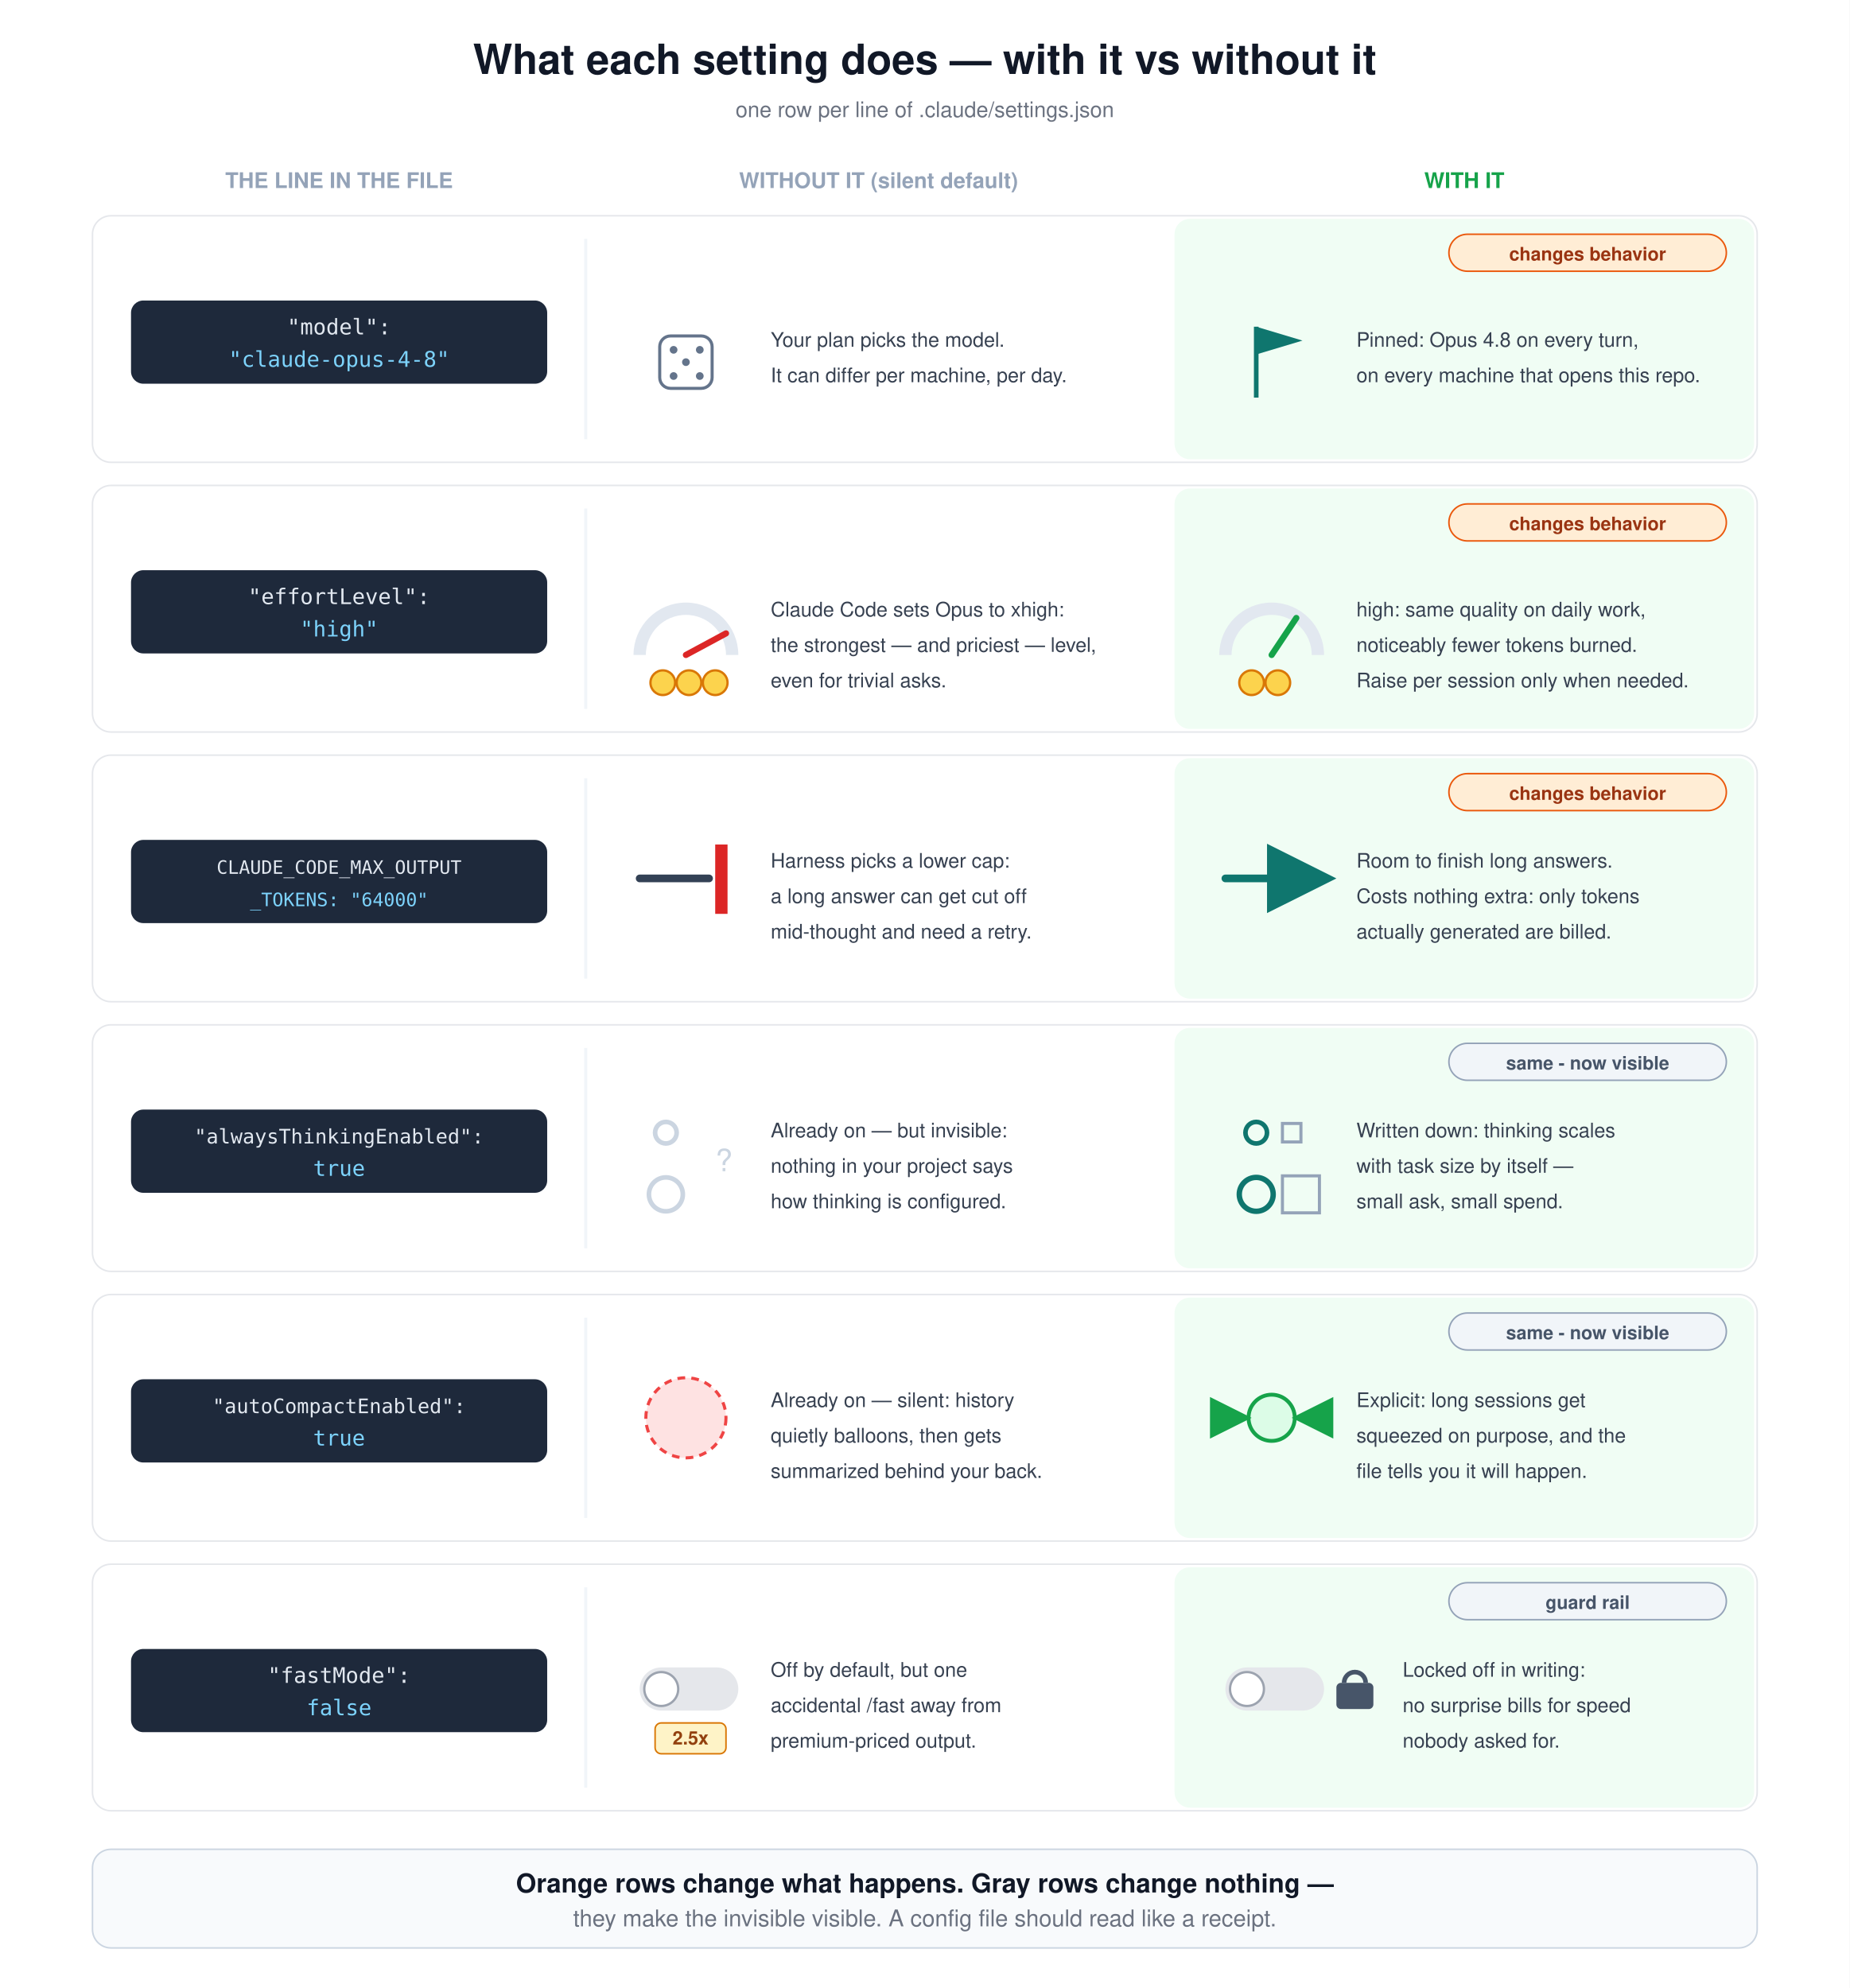
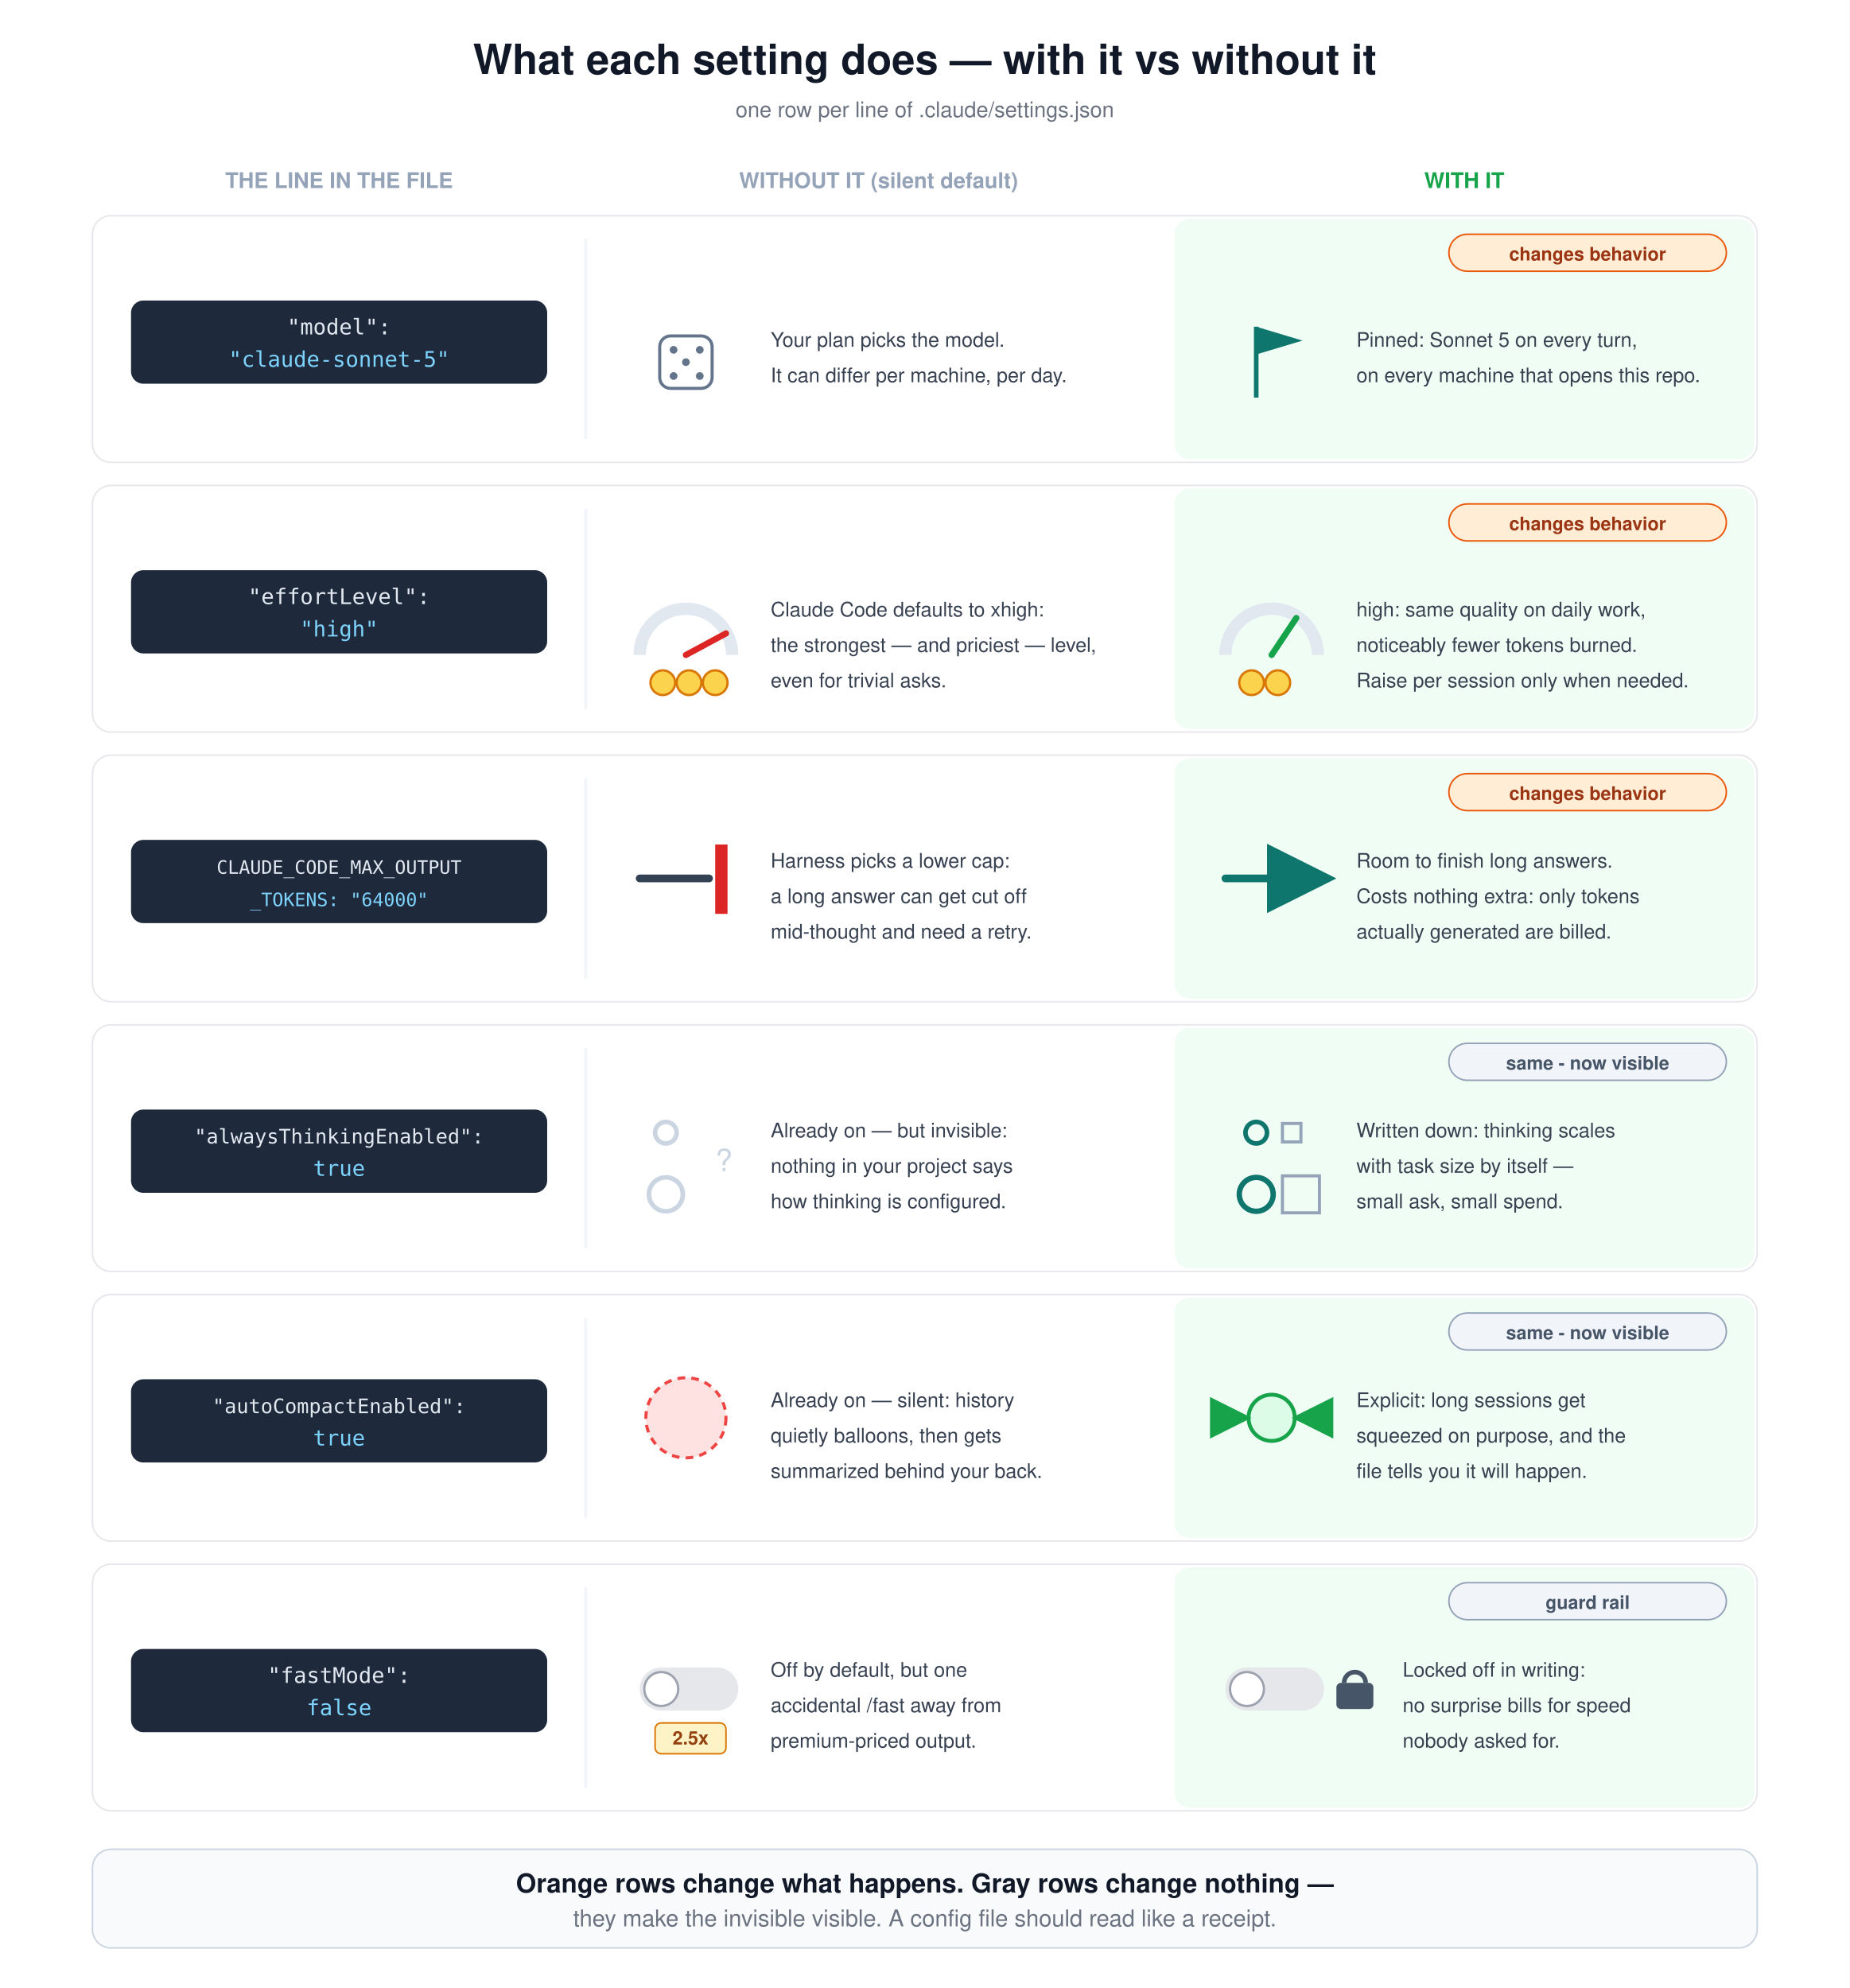
<svg xmlns="http://www.w3.org/2000/svg" viewBox="0 0 1200 1290" font-family="Helvetica, Arial, sans-serif">
  <defs>
    <marker id="arrTeal" markerWidth="9" markerHeight="9" refX="6" refY="4.5" orient="auto">
      <path d="M0,0 L9,4.5 L0,9 z" fill="#0f766e" />
    </marker>
    <marker id="arrGreen" markerWidth="9" markerHeight="9" refX="6" refY="4.5" orient="auto">
      <path d="M0,0 L9,4.5 L0,9 z" fill="#16a34a" />
    </marker>
  </defs>
  <rect width="1200" height="1290" fill="#ffffff" />
  <text x="600" y="48" font-size="27" font-weight="bold" fill="#111827" text-anchor="middle">What each setting does — with it vs without it</text>
  <text x="600" y="76" font-size="14" fill="#6b7280" text-anchor="middle">one row per line of .claude/settings.json</text>
  <text x="220" y="122" font-size="14" font-weight="bold" fill="#94a3b8" text-anchor="middle">THE LINE IN THE FILE</text>
  <text x="570" y="122" font-size="14" font-weight="bold" fill="#94a3b8" text-anchor="middle">WITHOUT IT (silent default)</text>
  <text x="950" y="122" font-size="14" font-weight="bold" fill="#16a34a" text-anchor="middle">WITH IT</text>
  <rect x="60" y="140" width="1080" height="160" rx="12" fill="#ffffff" stroke="#e5e7eb" />
  <rect x="762" y="142" width="376" height="156" rx="10" fill="#f0fdf4" />
  <line x1="380" y1="155" x2="380" y2="285" stroke="#f1f5f9" stroke-width="2" />
  <rect x="940" y="152" width="180" height="24" rx="12" fill="#ffedd5" stroke="#ea580c" />
  <text x="1030" y="169" font-size="12" font-weight="bold" fill="#9a3412" text-anchor="middle">changes behavior</text>
  <rect x="85" y="195" width="270" height="54" rx="8" fill="#1e293b" />
  <text x="220" y="217" font-size="14" font-family="monospace" fill="#e2e8f0" text-anchor="middle">"model":</text>
-   <text x="220" y="238" font-size="14" font-family="monospace" fill="#7dd3fc" text-anchor="middle">"claude-opus-4-8"</text>
+   <text x="220" y="238" font-size="14" font-family="monospace" fill="#7dd3fc" text-anchor="middle">"claude-sonnet-5"</text>
  <rect x="428" y="218" width="34" height="34" rx="7" fill="#ffffff" stroke="#64748b" stroke-width="2" />
  <circle cx="437" cy="227" r="2.5" fill="#64748b" />
  <circle cx="454" cy="227" r="2.5" fill="#64748b" />
  <circle cx="445" cy="235" r="2.5" fill="#64748b" />
  <circle cx="437" cy="244" r="2.5" fill="#64748b" />
  <circle cx="454" cy="244" r="2.5" fill="#64748b" />
  <text x="500" y="225" font-size="13" fill="#374151">Your plan picks the model.</text>
  <text x="500" y="248" font-size="13" fill="#374151">It can differ per machine, per day.</text>
  <line x1="815" y1="212" x2="815" y2="258" stroke="#0f766e" stroke-width="3" />
  <polygon points="815,212 845,221 815,230" fill="#0f766e" />
-   <text x="880" y="225" font-size="13" fill="#374151">Pinned: Opus 4.8 on every turn,</text>
+   <text x="880" y="225" font-size="13" fill="#374151">Pinned: Sonnet 5 on every turn,</text>
  <text x="880" y="248" font-size="13" fill="#374151">on every machine that opens this repo.</text>
  <rect x="60" y="315" width="1080" height="160" rx="12" fill="#ffffff" stroke="#e5e7eb" />
  <rect x="762" y="317" width="376" height="156" rx="10" fill="#f0fdf4" />
  <line x1="380" y1="330" x2="380" y2="460" stroke="#f1f5f9" stroke-width="2" />
  <rect x="940" y="327" width="180" height="24" rx="12" fill="#ffedd5" stroke="#ea580c" />
  <text x="1030" y="344" font-size="12" font-weight="bold" fill="#9a3412" text-anchor="middle">changes behavior</text>
  <rect x="85" y="370" width="270" height="54" rx="8" fill="#1e293b" />
  <text x="220" y="392" font-size="14" font-family="monospace" fill="#e2e8f0" text-anchor="middle">"effortLevel":</text>
  <text x="220" y="413" font-size="14" font-family="monospace" fill="#7dd3fc" text-anchor="middle">"high"</text>
  <path d="M415,425 A 30 30 0 0 1 475,425" fill="none" stroke="#e2e8f0" stroke-width="8" />
  <line x1="445" y1="425" x2="471" y2="411" stroke="#dc2626" stroke-width="4" stroke-linecap="round" />
  <circle cx="430" cy="443" r="8" fill="#fcd34d" stroke="#d97706" stroke-width="1.5" />
  <circle cx="447" cy="443" r="8" fill="#fcd34d" stroke="#d97706" stroke-width="1.5" />
  <circle cx="464" cy="443" r="8" fill="#fcd34d" stroke="#d97706" stroke-width="1.5" />
-   <text x="500" y="400" font-size="13" fill="#374151">Claude Code sets Opus to xhigh:</text>
+   <text x="500" y="400" font-size="13" fill="#374151">Claude Code defaults to xhigh:</text>
  <text x="500" y="423" font-size="13" fill="#374151">the strongest — and priciest — level,</text>
  <text x="500" y="446" font-size="13" fill="#374151">even for trivial asks.</text>
  <path d="M795,425 A 30 30 0 0 1 855,425" fill="none" stroke="#e2e8f0" stroke-width="8" />
  <line x1="825" y1="425" x2="841" y2="401" stroke="#16a34a" stroke-width="4" stroke-linecap="round" />
  <circle cx="812" cy="443" r="8" fill="#fcd34d" stroke="#d97706" stroke-width="1.5" />
  <circle cx="829" cy="443" r="8" fill="#fcd34d" stroke="#d97706" stroke-width="1.5" />
  <text x="880" y="400" font-size="13" fill="#374151">high: same quality on daily work,</text>
  <text x="880" y="423" font-size="13" fill="#374151">noticeably fewer tokens burned.</text>
  <text x="880" y="446" font-size="13" fill="#374151">Raise per session only when needed.</text>
  <rect x="60" y="490" width="1080" height="160" rx="12" fill="#ffffff" stroke="#e5e7eb" />
  <rect x="762" y="492" width="376" height="156" rx="10" fill="#f0fdf4" />
  <line x1="380" y1="505" x2="380" y2="635" stroke="#f1f5f9" stroke-width="2" />
  <rect x="940" y="502" width="180" height="24" rx="12" fill="#ffedd5" stroke="#ea580c" />
  <text x="1030" y="519" font-size="12" font-weight="bold" fill="#9a3412" text-anchor="middle">changes behavior</text>
  <rect x="85" y="545" width="270" height="54" rx="8" fill="#1e293b" />
  <text x="220" y="567" font-size="12" font-family="monospace" fill="#e2e8f0" text-anchor="middle">CLAUDE_CODE_MAX_OUTPUT</text>
  <text x="220" y="588" font-size="12" font-family="monospace" fill="#7dd3fc" text-anchor="middle">_TOKENS: "64000"</text>
  <line x1="415" y1="570" x2="460" y2="570" stroke="#334155" stroke-width="5" stroke-linecap="round" />
  <rect x="464" y="548" width="8" height="45" fill="#dc2626" />
  <text x="500" y="563" font-size="13" fill="#374151">Harness picks a lower cap:</text>
  <text x="500" y="586" font-size="13" fill="#374151">a long answer can get cut off</text>
  <text x="500" y="609" font-size="13" fill="#374151">mid-thought and need a retry.</text>
  <line x1="795" y1="570" x2="852" y2="570" stroke="#0f766e" stroke-width="5" stroke-linecap="round" marker-end="url(#arrTeal)" />
  <text x="880" y="563" font-size="13" fill="#374151">Room to finish long answers.</text>
  <text x="880" y="586" font-size="13" fill="#374151">Costs nothing extra: only tokens</text>
  <text x="880" y="609" font-size="13" fill="#374151">actually generated are billed.</text>
  <rect x="60" y="665" width="1080" height="160" rx="12" fill="#ffffff" stroke="#e5e7eb" />
  <rect x="762" y="667" width="376" height="156" rx="10" fill="#f0fdf4" />
  <line x1="380" y1="680" x2="380" y2="810" stroke="#f1f5f9" stroke-width="2" />
  <rect x="940" y="677" width="180" height="24" rx="12" fill="#f1f5f9" stroke="#94a3b8" />
  <text x="1030" y="694" font-size="12" font-weight="bold" fill="#475569" text-anchor="middle">same - now visible</text>
  <rect x="85" y="720" width="270" height="54" rx="8" fill="#1e293b" />
  <text x="220" y="742" font-size="13" font-family="monospace" fill="#e2e8f0" text-anchor="middle">"alwaysThinkingEnabled":</text>
  <text x="220" y="763" font-size="14" font-family="monospace" fill="#7dd3fc" text-anchor="middle">true</text>
  <circle cx="432" cy="735" r="7" fill="none" stroke="#cbd5e1" stroke-width="3" />
  <circle cx="432" cy="775" r="11" fill="none" stroke="#cbd5e1" stroke-width="3" />
  <text x="464" y="760" font-size="20" fill="#cbd5e1">?</text>
  <text x="500" y="738" font-size="13" fill="#374151">Already on — but invisible:</text>
  <text x="500" y="761" font-size="13" fill="#374151">nothing in your project says</text>
  <text x="500" y="784" font-size="13" fill="#374151">how thinking is configured.</text>
  <circle cx="815" cy="735" r="7" fill="none" stroke="#0f766e" stroke-width="3" />
  <rect x="832" y="729" width="12" height="12" fill="none" stroke="#94a3b8" stroke-width="2" />
  <circle cx="815" cy="775" r="11" fill="none" stroke="#0f766e" stroke-width="3.5" />
  <rect x="832" y="763" width="24" height="24" fill="none" stroke="#94a3b8" stroke-width="2" />
  <text x="880" y="738" font-size="13" fill="#374151">Written down: thinking scales</text>
  <text x="880" y="761" font-size="13" fill="#374151">with task size by itself —</text>
  <text x="880" y="784" font-size="13" fill="#374151">small ask, small spend.</text>
  <rect x="60" y="840" width="1080" height="160" rx="12" fill="#ffffff" stroke="#e5e7eb" />
  <rect x="762" y="842" width="376" height="156" rx="10" fill="#f0fdf4" />
  <line x1="380" y1="855" x2="380" y2="985" stroke="#f1f5f9" stroke-width="2" />
  <rect x="940" y="852" width="180" height="24" rx="12" fill="#f1f5f9" stroke="#94a3b8" />
  <text x="1030" y="869" font-size="12" font-weight="bold" fill="#475569" text-anchor="middle">same - now visible</text>
  <rect x="85" y="895" width="270" height="54" rx="8" fill="#1e293b" />
  <text x="220" y="917" font-size="13" font-family="monospace" fill="#e2e8f0" text-anchor="middle">"autoCompactEnabled":</text>
  <text x="220" y="938" font-size="14" font-family="monospace" fill="#7dd3fc" text-anchor="middle">true</text>
  <circle cx="445" cy="920" r="26" fill="#fee2e2" stroke="#ef4444" stroke-width="2" stroke-dasharray="5 4" />
  <text x="500" y="913" font-size="13" fill="#374151">Already on — silent: history</text>
  <text x="500" y="936" font-size="13" fill="#374151">quietly balloons, then gets</text>
  <text x="500" y="959" font-size="13" fill="#374151">summarized behind your back.</text>
  <circle cx="825" cy="920" r="15" fill="#dcfce7" stroke="#16a34a" stroke-width="2.5" />
  <line x1="790" y1="920" x2="803" y2="920" stroke="#16a34a" stroke-width="3" marker-end="url(#arrGreen)" />
  <line x1="860" y1="920" x2="847" y2="920" stroke="#16a34a" stroke-width="3" marker-end="url(#arrGreen)" />
  <text x="880" y="913" font-size="13" fill="#374151">Explicit: long sessions get</text>
  <text x="880" y="936" font-size="13" fill="#374151">squeezed on purpose, and the</text>
  <text x="880" y="959" font-size="13" fill="#374151">file tells you it will happen.</text>
  <rect x="60" y="1015" width="1080" height="160" rx="12" fill="#ffffff" stroke="#e5e7eb" />
  <rect x="762" y="1017" width="376" height="156" rx="10" fill="#f0fdf4" />
  <line x1="380" y1="1030" x2="380" y2="1160" stroke="#f1f5f9" stroke-width="2" />
  <rect x="940" y="1027" width="180" height="24" rx="12" fill="#f1f5f9" stroke="#94a3b8" />
  <text x="1030" y="1044" font-size="12" font-weight="bold" fill="#475569" text-anchor="middle">guard rail</text>
  <rect x="85" y="1070" width="270" height="54" rx="8" fill="#1e293b" />
  <text x="220" y="1092" font-size="14" font-family="monospace" fill="#e2e8f0" text-anchor="middle">"fastMode":</text>
  <text x="220" y="1113" font-size="14" font-family="monospace" fill="#7dd3fc" text-anchor="middle">false</text>
  <rect x="415" y="1082" width="64" height="28" rx="14" fill="#e5e7eb" />
  <circle cx="429" cy="1096" r="11" fill="#ffffff" stroke="#9ca3af" stroke-width="1.5" />
  <rect x="425" y="1118" width="46" height="20" rx="4" fill="#fef3c7" stroke="#d97706" />
  <text x="448" y="1132" font-size="12" font-weight="bold" fill="#92400e" text-anchor="middle">2.5x</text>
  <text x="500" y="1088" font-size="13" fill="#374151">Off by default, but one</text>
  <text x="500" y="1111" font-size="13" fill="#374151">accidental /fast away from</text>
  <text x="500" y="1134" font-size="13" fill="#374151">premium-priced output.</text>
  <rect x="795" y="1082" width="64" height="28" rx="14" fill="#e5e7eb" />
  <circle cx="809" cy="1096" r="11" fill="#ffffff" stroke="#9ca3af" stroke-width="1.5" />
  <path d="M872,1092 A 7 7 0 0 1 886,1092" fill="none" stroke="#475569" stroke-width="3" />
  <rect x="867" y="1092" width="24" height="17" rx="3" fill="#475569" />
  <text x="880" y="1131" font-size="13" fill="#374151" text-anchor="start" />
  <text x="910" y="1088" font-size="13" fill="#374151">Locked off in writing:</text>
  <text x="910" y="1111" font-size="13" fill="#374151">no surprise bills for speed</text>
  <text x="910" y="1134" font-size="13" fill="#374151">nobody asked for.</text>
  <rect x="60" y="1200" width="1080" height="64" rx="12" fill="#f8fafc" stroke="#cbd5e1" />
  <text x="600" y="1228" font-size="17" font-weight="bold" fill="#111827" text-anchor="middle">Orange rows change what happens. Gray rows change nothing —</text>
  <text x="600" y="1250" font-size="15" fill="#6b7280" text-anchor="middle">they make the invisible visible. A config file should read like a receipt.</text>
</svg>
